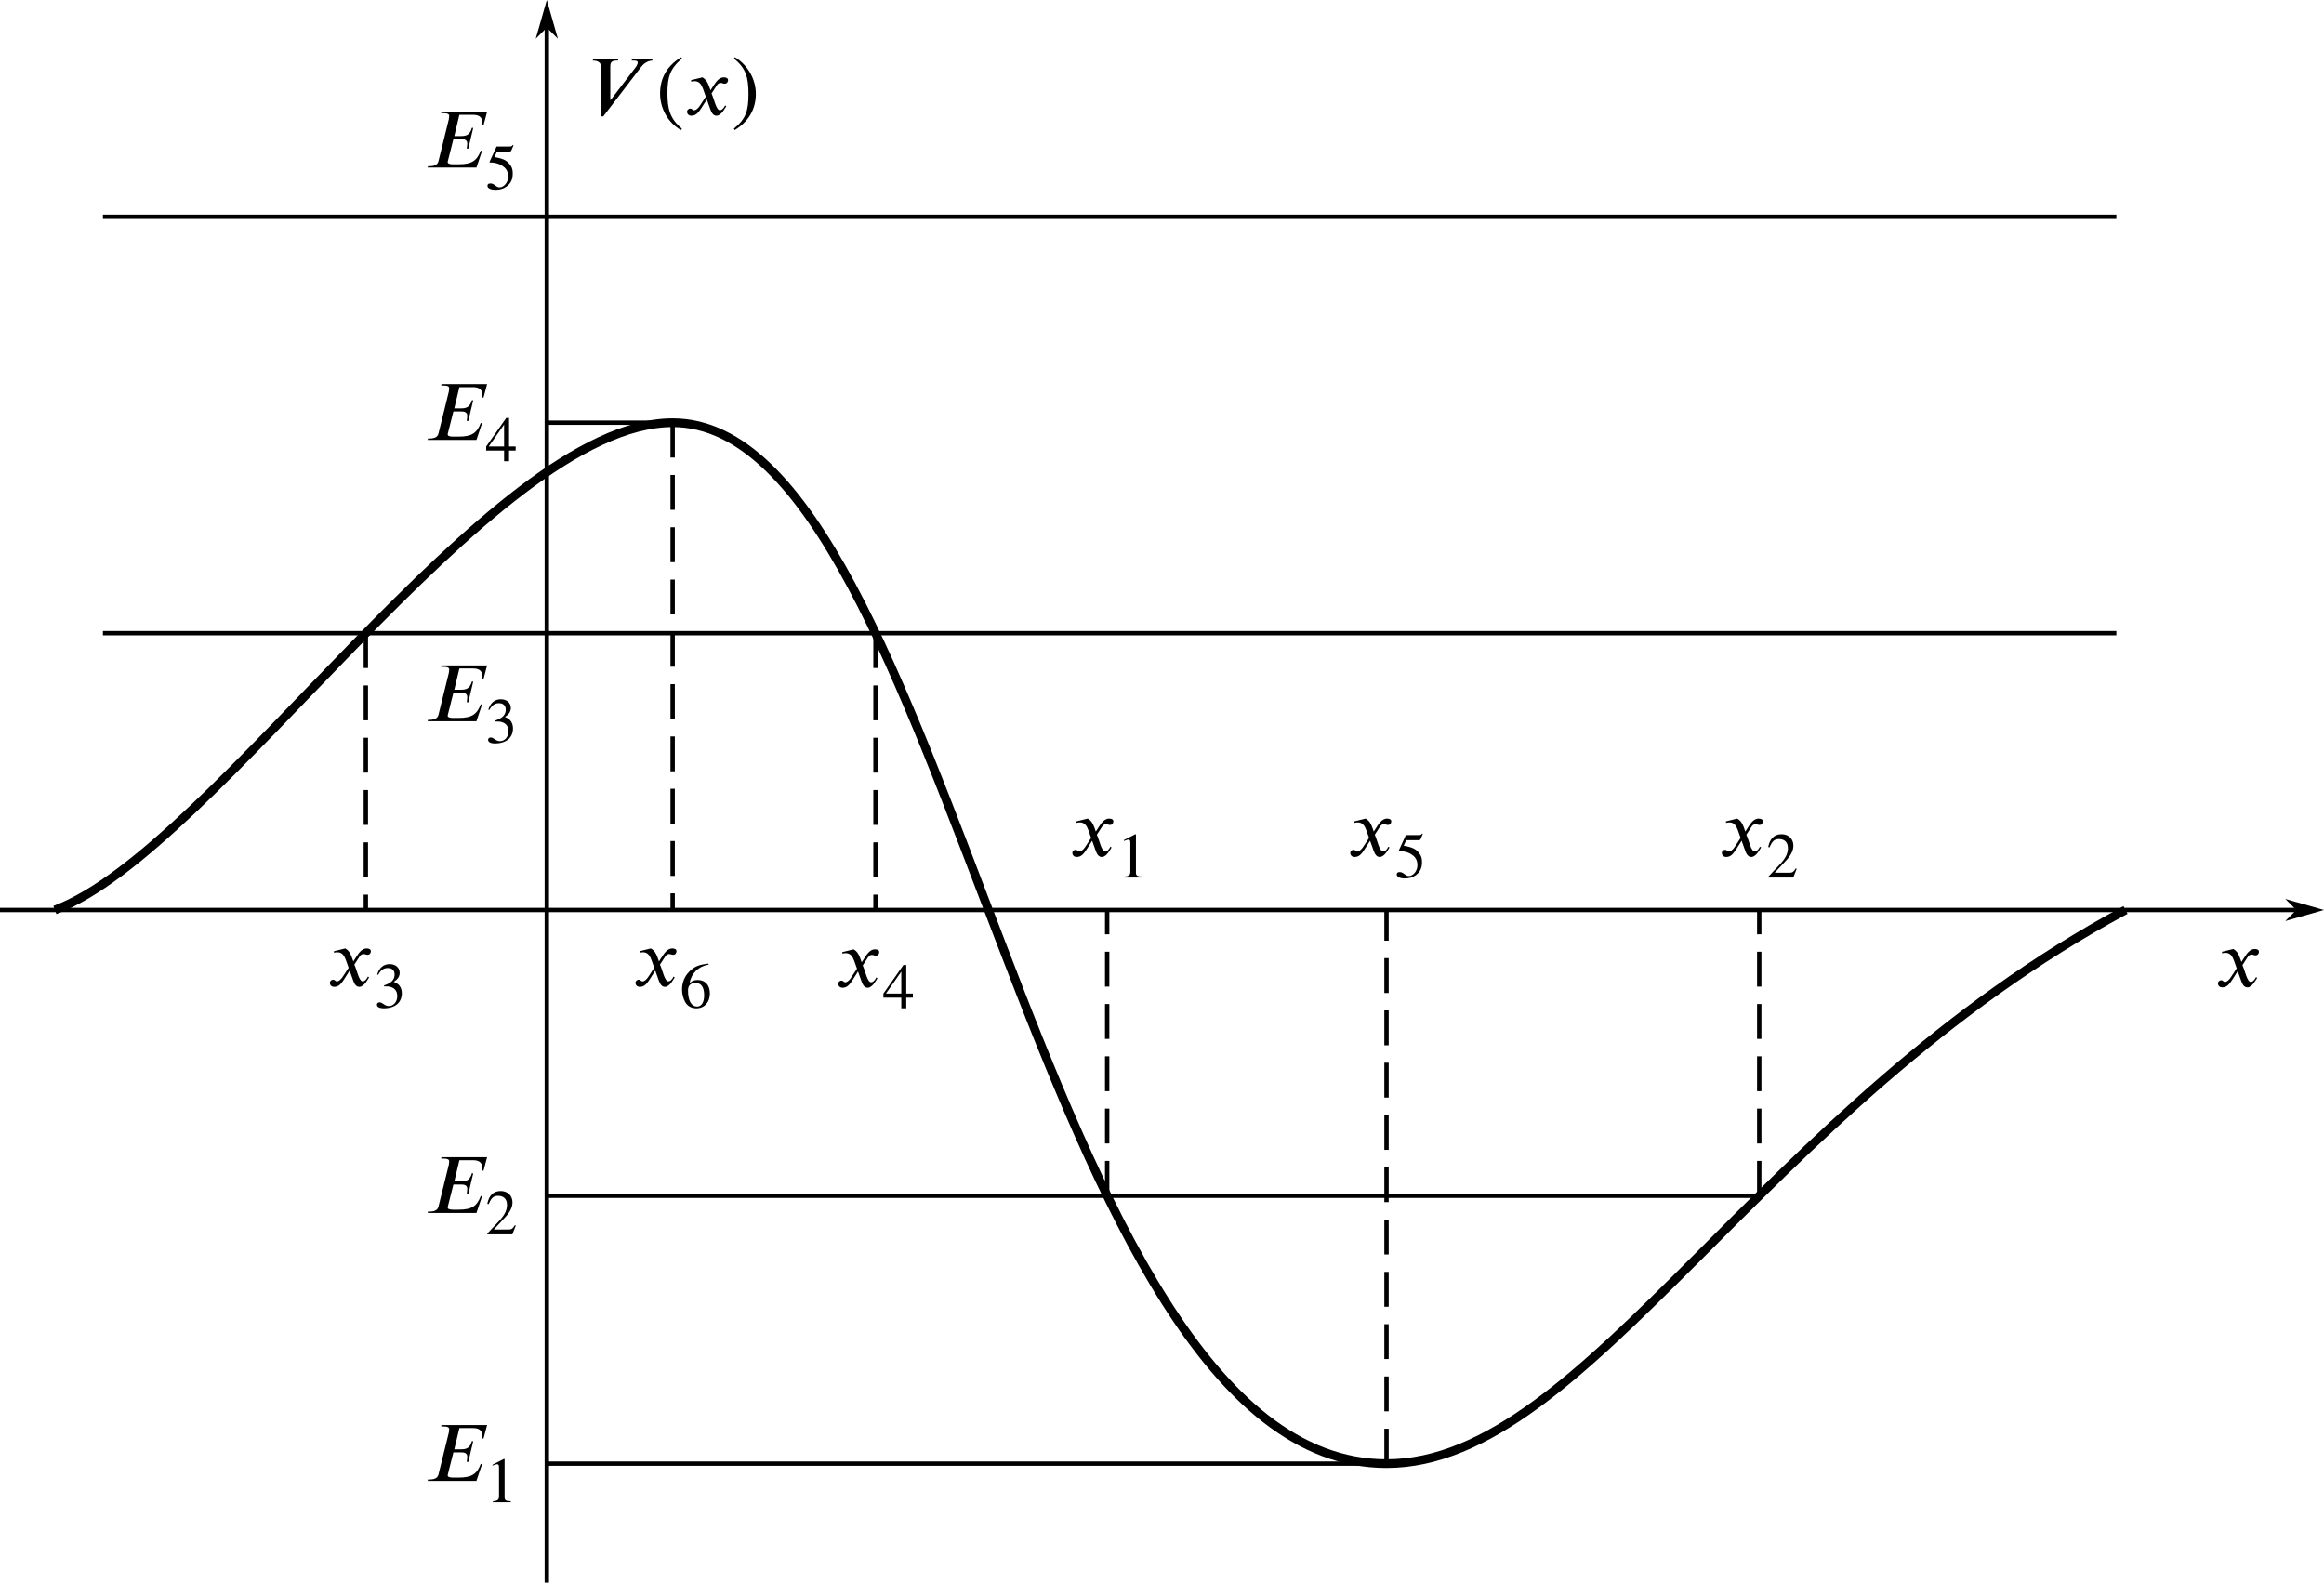
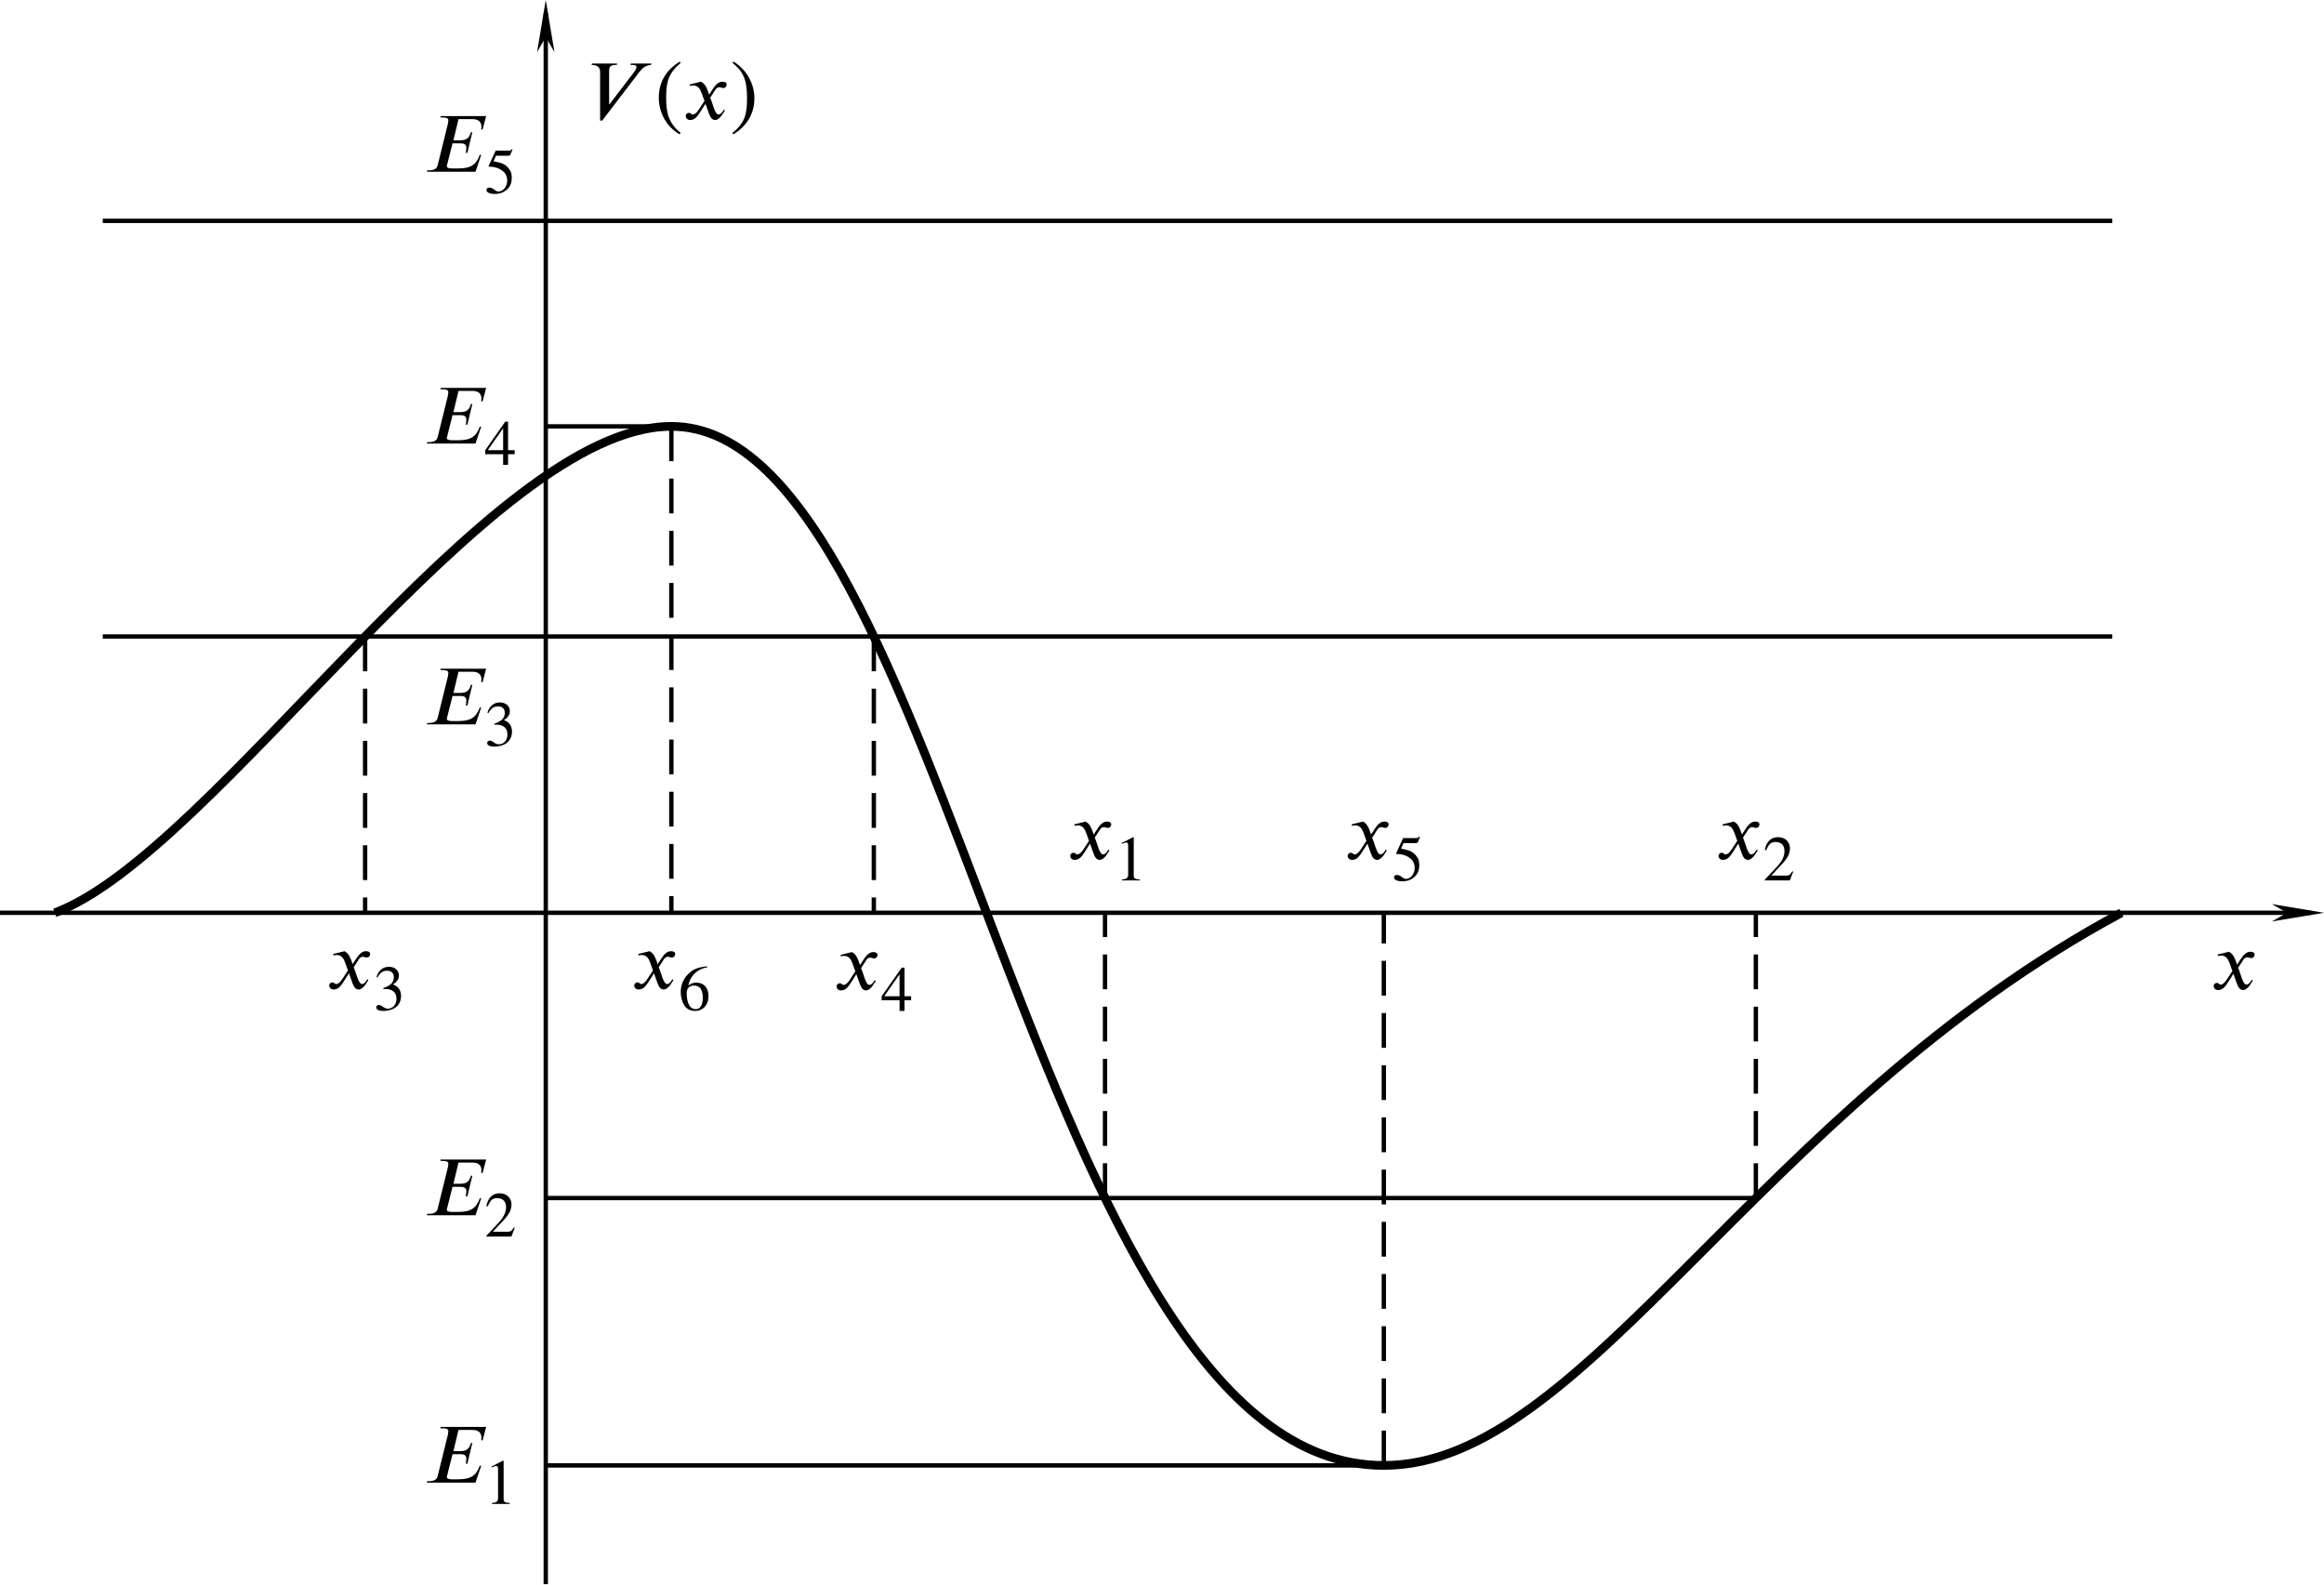
- <svg xmlns="http://www.w3.org/2000/svg" version="1.1" id="svg1955" width="266.627" height="181.58" viewBox="0 0 266.627 181.58">
+ <svg xmlns="http://www.w3.org/2000/svg" version="1.1" id="svg1955" width="267.142" height="182.094" viewBox="0 0 267.142 182.094">
  <defs id="defs1959">
    <marker style="overflow:visible" id="marker2791" refX="0" refY="0" orient="auto">
      <path transform="matrix(-0.4,0,0,-0.4,-4,0)" style="fill:#000000;fill-opacity:1;fill-rule:evenodd;stroke:#000000;stroke-width:1pt;stroke-opacity:1" d="M 0,0 5,-5 -12.5,0 5,5 Z" id="path2789" />
    </marker>
    <marker style="overflow:visible" id="marker2781" refX="0" refY="0" orient="auto">
      <path transform="matrix(-0.4,0,0,-0.4,-4,0)" style="fill:#000000;fill-opacity:1;fill-rule:evenodd;stroke:#000000;stroke-width:1pt;stroke-opacity:1" d="M 0,0 5,-5 -12.5,0 5,5 Z" id="path2779" />
    </marker>
    <defs id="id-dde113f4-be2a-46f5-b527-d46ac6b3c85e">
      <g id="id-5a150e3b-6a0e-4b52-8771-e18fac0afc60">
        <symbol overflow="visible" id="id-da834f21-ef90-455c-b8d5-cbe20d9f3295">
          <path style="stroke:none;stroke-width:0" d="m 1.938,-0.703 h -1.25 v -5.781 h 1.25 z M 2.625,0 V -7.188 H 0 V 0 Z m 0,0" id="id-ee5105d6-e7b1-4404-b7cf-828a1e074291" />
        </symbol>
        <symbol overflow="visible" id="id-36bad221-7d39-4abb-a928-fcff75333943">
          <path style="stroke:none;stroke-width:0" d="M 7.984,-6.859 H 5.453 L 5.406,-6.688 H 5.625 c 0.391,0 0.531,0.078 0.531,0.234 0,0.219 -0.188,0.516 -0.391,0.766 l -2.938,3.844 H 2.781 v -4.109 c 0,-0.344 0.047,-0.734 0.734,-0.734 H 3.719 L 3.766,-6.859 H 0.672 L 0.625,-6.688 c 0.641,0 1.047,0.25 1.047,0.859 v 6 h 0.25 L 6.547,-5.875 C 6.828,-6.234 7.25,-6.641 7.938,-6.688 Z m 0,0" id="id-5cddceeb-8e4c-491f-a5b6-de7efaed81ab" />
        </symbol>
        <symbol overflow="visible" id="id-30f73c94-b4d5-427a-9f99-1af43ad58827">
          <path style="stroke:none;stroke-width:0" d="M 3.188,1.688 C 1.719,0.469 1.406,-0.719 1.406,-2.672 1.406,-4.703 1.734,-5.688 3.188,-6.938 L 3.094,-7.094 c -1.672,1 -2.594,2.5 -2.594,4.453 0,1.781 0.906,3.547 2.562,4.5 z m 0,0" id="id-5f905d10-bf42-45d9-ba74-758ae02cbfcf" />
        </symbol>
        <symbol overflow="visible" id="id-19671f7e-06d1-4d9f-84cd-4650bfdc68e6">
          <path style="stroke:none;stroke-width:0" d="M 3.203,-3.031 3,-3.594 C 2.859,-3.953 2.672,-4.375 2.203,-4.625 l -1.391,0.344 0.031,0.188 c 0.109,-0.047 0.266,-0.062 0.406,-0.062 0.578,0 0.844,0.422 1.031,0.938 L 2.625,-2.25 1.938,-1.203 c -0.328,0.516 -0.609,0.625 -0.734,0.625 -0.266,0 -0.219,-0.203 -0.484,-0.203 -0.266,0 -0.406,0.219 -0.406,0.375 0,0.234 0.172,0.5 0.547,0.5 0.594,0 0.891,-0.453 1.234,-0.969 L 2.75,-1.906 3.172,-0.719 C 3.312,-0.344 3.5,0.094 3.938,0.094 c 0.609,0 1.078,-1 1.203,-1.172 L 5,-1.172 c -0.219,0.453 -0.469,0.594 -0.641,0.594 -0.469,0 -0.719,-1.422 -1.031,-2.062 L 3.906,-3.531 c 0.141,-0.234 0.266,-0.406 0.578,-0.406 0.172,0 0.234,0.094 0.469,0.094 0.266,0 0.406,-0.234 0.406,-0.438 0,-0.219 -0.188,-0.344 -0.516,-0.344 -0.531,0 -0.891,0.453 -1.172,0.875 z m 0,0" id="id-74ae0ad6-86c5-4901-8716-8e657ae19f47" />
        </symbol>
        <symbol overflow="visible" id="id-42de9f3c-4264-4eec-9245-3579400d658b">
          <path style="stroke:none;stroke-width:0" d="m 0.297,-6.938 c 1.531,1.203 1.797,2.406 1.797,4.375 0,2.031 -0.297,3.031 -1.797,4.25 L 0.406,1.859 C 2.062,0.844 3,-0.656 3,-2.594 3,-4.375 2.031,-6.125 0.438,-7.094 Z m 0,0" id="id-99c6acf0-1e4f-41ed-a6f0-b6a3947eb8c5" />
        </symbol>
        <symbol overflow="visible" id="id-5687fc0d-19b1-4a70-b022-f71594adadaf">
          <path style="stroke:none;stroke-width:0" d="M 7.703,-6.859 H 2.094 L 2.062,-6.688 H 2.25 c 0.625,0 0.797,0.109 0.797,0.359 C 3.047,-6.25 3.031,-6.125 3,-5.938 l -1.266,5.125 C 1.656,-0.469 1.406,-0.172 0.641,-0.172 H 0.438 L 0.406,0 H 6.391 L 7.094,-2.078 H 6.922 C 6.469,-0.891 5.875,-0.406 4.219,-0.406 H 3.516 c -0.484,0 -0.656,-0.109 -0.656,-0.281 0,-0.031 0,-0.062 0.016,-0.094 L 3.562,-3.5 h 0.953 c 0.328,0 0.75,0.047 0.75,0.531 0,0.188 -0.047,0.5 -0.062,0.641 h 0.188 L 6,-4.875 H 5.828 c -0.234,0.859 -0.688,1 -1.328,1 H 3.672 l 0.625,-2.609 H 5.969 c 0.547,0 1.125,0.141 1.156,0.922 0,0.109 -0.016,0.234 -0.031,0.359 h 0.172 z m 0,0" id="id-c758fa77-a302-4045-af12-06cfe0655b6c" />
        </symbol>
        <symbol overflow="visible" id="id-c77e52f8-2b63-4ff0-8674-c33abdd82af7">
          <path style="stroke:none;stroke-width:0" d="m 1.453,-0.531 h -0.938 v -4.328 h 0.938 z M 1.969,0 V -5.391 H 0 V 0 Z m 0,0" id="id-2f39d5f6-13ff-4bcc-82bf-23a77f65cfe9" />
        </symbol>
        <symbol overflow="visible" id="id-3e6636c7-bf8b-4cbe-8bc5-6ae73ddc8a39">
          <path style="stroke:none;stroke-width:0" d="m 3.109,0 v -0.125 c -0.594,0 -0.75,-0.141 -0.75,-0.469 V -5.297 L 2.281,-5.328 0.875,-4.609 V -4.5 l 0.219,-0.078 c 0.141,-0.047 0.266,-0.094 0.344,-0.094 0.172,0 0.234,0.125 0.234,0.391 V -0.75 c 0,0.438 -0.156,0.594 -0.75,0.625 V 0 Z m 0,0" id="id-f6f82723-810e-4412-8259-c0cde9d0bb60" />
        </symbol>
        <symbol overflow="visible" id="id-43f25073-8742-4aa8-85eb-088e412ac697">
          <path style="stroke:none;stroke-width:0" d="M 3.734,-1.078 3.625,-1.125 C 3.359,-0.688 3.203,-0.594 2.859,-0.594 H 1.031 l 1.297,-1.391 c 0.703,-0.734 1,-1.328 1,-1.953 0,-0.781 -0.562,-1.391 -1.453,-1.391 -0.969,0 -1.469,0.656 -1.641,1.578 L 0.406,-3.719 C 0.719,-4.484 1,-4.734 1.562,-4.734 c 0.672,0 1.094,0.391 1.094,1.109 0,0.656 -0.281,1.266 -1.031,2.047 L 0.234,-0.094 V 0 H 3.312 Z m 0,0" id="id-0c089622-35ba-486a-8efb-5530c96b97ae" />
        </symbol>
        <symbol overflow="visible" id="id-ff534b23-acac-46d4-bb97-f5917d861787">
          <path style="stroke:none;stroke-width:0" d="M 0.484,-4.016 C 0.797,-4.594 1.172,-4.844 1.656,-4.844 2.172,-4.844 2.5,-4.578 2.5,-4.047 2.5,-3.562 2.25,-3.219 1.859,-3 1.703,-2.891 1.5,-2.812 1.203,-2.703 v 0.109 c 0.453,0 0.625,0.016 0.812,0.078 0.531,0.156 0.812,0.531 0.812,1.141 0,0.672 -0.438,1.203 -1.031,1.203 -0.219,0 -0.375,-0.047 -0.672,-0.25 C 0.906,-0.578 0.781,-0.625 0.641,-0.625 c -0.172,0 -0.312,0.125 -0.312,0.281 0,0.281 0.297,0.453 0.875,0.453 0.703,0 1.453,-0.234 1.828,-0.734 0.234,-0.297 0.359,-0.688 0.359,-1.094 0,-0.422 -0.125,-0.781 -0.344,-1.016 C 2.875,-2.906 2.734,-3.016 2.391,-3.156 2.922,-3.469 3.125,-3.859 3.125,-4.25 c 0,-0.641 -0.5,-1.078 -1.234,-1.078 -0.812,0 -1.312,0.531 -1.531,1.281 z m 0,0" id="id-45e99c66-084d-4983-90c7-636e94c49bf4" />
        </symbol>
        <symbol overflow="visible" id="id-a0c025c9-d06e-4b58-a652-7259dff88d9c">
          <path style="stroke:none;stroke-width:0" d="M 2.297,-1.812 H 0.406 l 1.891,-2.703 z m 1.422,0.5 v -0.5 H 2.906 V -5.328 H 2.562 L 0.094,-1.812 v 0.5 H 2.297 V 0 H 2.906 v -1.312 z m 0,0" id="id-62d7ff7b-dde1-47d5-b10e-0d302987a7ca" />
        </symbol>
        <symbol overflow="visible" id="id-23f44b46-a281-440c-9168-1ca3fff30c77">
          <path style="stroke:none;stroke-width:0" d="M 3.453,-5.359 3.375,-5.422 C 3.25,-5.25 3.188,-5.219 3,-5.219 H 1.375 l -0.859,1.875 c 0,0 -0.016,0.016 -0.016,0.031 0,0.047 0.031,0.062 0.094,0.062 0.766,0 1.312,0.25 1.688,0.562 0.344,0.281 0.516,0.672 0.516,1.172 0,0.688 -0.5,1.328 -1.062,1.328 -0.156,0 -0.328,-0.062 -0.547,-0.25 C 0.922,-0.641 0.781,-0.672 0.594,-0.672 0.375,-0.672 0.25,-0.578 0.25,-0.375 c 0,0.297 0.406,0.484 1,0.484 0.531,0 0.969,-0.125 1.328,-0.391 0.547,-0.391 0.781,-0.875 0.781,-1.625 0,-0.422 -0.078,-0.719 -0.281,-1 -0.453,-0.625 -0.844,-0.797 -1.969,-1.016 l 0.312,-0.672 h 1.531 c 0.125,0 0.188,-0.047 0.219,-0.094 z m 0,0" id="id-383acb2c-3e96-486a-9476-320682b67f5f" />
        </symbol>
        <symbol overflow="visible" id="id-0d228912-9d41-46fa-8507-f33b273fd3dc">
          <path style="stroke:none;stroke-width:0" d="m 2.984,-1.484 c 0,0.812 -0.297,1.375 -0.859,1.375 -0.75,0 -1.125,-0.781 -1.125,-1.984 0,-0.719 0.469,-0.922 0.906,-0.922 0.734,0 1.078,0.531 1.078,1.531 z m 0.531,-3.906 c -1.094,0.125 -1.719,0.312 -2.391,1.016 -0.562,0.578 -0.859,1.328 -0.859,2.172 0,0.562 0.156,1.109 0.375,1.516 0.266,0.5 0.766,0.797 1.391,0.797 0.516,0 0.969,-0.219 1.25,-0.578 0.266,-0.312 0.406,-0.75 0.406,-1.25 0,-1.016 -0.562,-1.656 -1.484,-1.656 -0.359,0 -0.625,0.062 -1,0.359 0.203,-1.188 1.094,-2.047 2.328,-2.25 z m 0,0" id="id-14625e45-a260-454c-a573-3ab5bd8fb5b5" />
        </symbol>
      </g>
    </defs>
+     <marker markerWidth="12" markerHeight="4" refX="3" refY="2" orient="auto" id="marker2640">
+       <path style="fill:#000000;stroke-width:0px" d="M 12,0 0,2 12,4 8.5,2 12,0" id="path2439" />
+     </marker>
+     <marker markerWidth="12" markerHeight="4" refX="9" refY="2" orient="auto" id="marker2649">
+       <path style="fill:#000000;stroke-width:0px" d="M 0,0 12,2 0,4 3.5,2 0,0" id="path2434" />
+     </marker>
+     <marker markerWidth="7.5" markerHeight="2.5" refX="3" refY="1.25" orient="auto" id="marker2622">
+       <path style="fill:#000000;stroke-width:0px" d="M 7.5,0 0,1.25 7.5,2.5 5.312,1.25 7.5,0" id="path2424" />
+     </marker>
+     <marker markerWidth="7.5" markerHeight="2.5" refX="4.5" refY="1.25" orient="auto" id="marker2631">
+       <path style="fill:#000000;stroke-width:0px" d="M 0,0 7.5,1.25 0,2.5 2.188,1.25 0,0" id="path2429" />
+     </marker>
  </defs>
-   <g id="g1963" transform="translate(-68.7729, -356.266)">
-     <path style="fill:none;stroke:#000000;stroke-width:0.5;stroke-linecap:butt;stroke-linejoin:miter;stroke-miterlimit:4;stroke-dasharray:none;stroke-opacity:1;marker-end:url(#marker2791)" d="M 131.508,537.846 V 357.251" id="path2528" />
-     <path style="fill:none;stroke:#000000;stroke-width:0.5;stroke-linecap:butt;stroke-linejoin:miter;stroke-miterlimit:4;stroke-dasharray:none;stroke-opacity:1;marker-end:url(#marker2781)" d="M 68.773,460.673 H 334.415" id="path2530" />
+   <g id="g1963" transform="translate(-68.77286,-355.7514)">
+     <path style="fill:none;stroke:#000000;stroke-width:0.5;stroke-linecap:butt;stroke-linejoin:miter;stroke-miterlimit:4;stroke-dasharray:none;stroke-opacity:1;marker-end:url(#marker2649)" d="M 131.508,537.846 V 357.251" id="path2528" />
+     <path style="fill:none;stroke:#000000;stroke-width:0.5;stroke-linecap:butt;stroke-linejoin:miter;stroke-miterlimit:4;stroke-dasharray:none;stroke-opacity:1;marker-end:url(#marker2649)" d="M 68.773,460.673 H 334.415" id="path2530" />
    <path style="fill:none;stroke:#000000;stroke-width:0.5;stroke-linecap:butt;stroke-linejoin:miter;stroke-miterlimit:4;stroke-dasharray:none;stroke-opacity:1" d="M 80.585,381.138 H 311.578" id="path2532" />
    <path style="fill:none;stroke:#000000;stroke-width:0.5;stroke-linecap:butt;stroke-linejoin:miter;stroke-miterlimit:4;stroke-dasharray:none;stroke-opacity:1" d="M 80.585,428.912 H 311.578" id="path2532-4" />
    <path style="fill:none;stroke:#000000;stroke-width:1px;stroke-linecap:butt;stroke-linejoin:miter;stroke-opacity:1" d="m 75.073,460.673 c 18.374,-6.825 49.872,-55.911 70.873,-55.911 31.763,0 41.432,119.434 81.897,119.434 23.109,0 42.786,-40.949 84.785,-63.523" id="path2554" />
    <path style="fill:none;stroke:#000000;stroke-width:0.5;stroke-linecap:butt;stroke-linejoin:miter;stroke-miterlimit:4;stroke-dasharray:none;stroke-opacity:1" d="M 227.843,524.196 H 131.508" id="path2556" />
    <path style="fill:none;stroke:#000000;stroke-width:0.5;stroke-linecap:butt;stroke-linejoin:miter;stroke-miterlimit:4;stroke-dasharray:none;stroke-opacity:1" d="M 270.608,493.463 H 131.508" id="path2558" />
    <path style="fill:none;stroke:#000000;stroke-width:0.5;stroke-linecap:butt;stroke-linejoin:miter;stroke-miterlimit:4;stroke-dasharray:none;stroke-opacity:1" d="M 145.945,404.762 H 131.508" id="path2560" />
    <path style="fill:none;stroke:#000000;stroke-width:0.5;stroke-linecap:butt;stroke-linejoin:miter;stroke-miterlimit:4;stroke-dasharray:4, 2;stroke-dashoffset:0;stroke-opacity:1" d="M 270.608,493.463 V 460.673" id="path2562" />
    <path style="fill:none;stroke:#000000;stroke-width:0.5;stroke-linecap:butt;stroke-linejoin:miter;stroke-miterlimit:4;stroke-dasharray:4, 2;stroke-dashoffset:0;stroke-opacity:1" d="M 227.843,524.196 V 460.673" id="path2564" />
    <path style="fill:none;stroke:#000000;stroke-width:0.5;stroke-linecap:butt;stroke-linejoin:miter;stroke-miterlimit:4;stroke-dasharray:4, 2;stroke-dashoffset:0;stroke-opacity:1" d="m 169.219,428.912 v 31.762" id="path2566" />
    <path style="fill:none;stroke:#000000;stroke-width:0.5;stroke-linecap:butt;stroke-linejoin:miter;stroke-miterlimit:4;stroke-dasharray:4, 2;stroke-dashoffset:0;stroke-opacity:1" d="m 145.945,404.762 v 55.911" id="path2568" />
    <path style="fill:none;stroke:#000000;stroke-width:0.5;stroke-linecap:butt;stroke-linejoin:miter;stroke-miterlimit:4;stroke-dasharray:4, 2;stroke-dashoffset:0;stroke-opacity:1" d="m 110.744,428.912 v 31.762" id="path2570" />
    <path style="fill:none;stroke:#000000;stroke-width:0.5;stroke-linecap:butt;stroke-linejoin:miter;stroke-miterlimit:4;stroke-dasharray:4, 2;stroke-dashoffset:0;stroke-opacity:1" d="M 195.796,493.463 V 460.673" id="path2572" />
    <g id="g6956" transform="translate(-32.024,3.149902)">
      <g style="fill:#000000;fill-opacity:1" id="id-39af14fa-7436-4380-9687-4137fbc9cb15" transform="matrix(0.933331,0,0,0.933331,23.76959,240.5263)">
        <g transform="translate(154.768,134.765)" id="g6468">
          <path style="stroke:none;stroke-width:0" d="M 7.984,-6.859 H 5.453 L 5.406,-6.688 H 5.625 c 0.391,0 0.531,0.078 0.531,0.234 0,0.219 -0.188,0.516 -0.391,0.766 l -2.938,3.844 H 2.781 v -4.109 c 0,-0.344 0.047,-0.734 0.734,-0.734 H 3.719 L 3.766,-6.859 H 0.672 L 0.625,-6.688 c 0.641,0 1.047,0.25 1.047,0.859 v 6 h 0.25 L 6.547,-5.875 C 6.828,-6.234 7.25,-6.641 7.938,-6.688 Z m 0,0" id="id-108b036f-2843-478b-9423-6bd9e496ccc7" />
        </g>
      </g>
      <g style="fill:#000000;fill-opacity:1" id="id-265470c7-7f7d-46a4-9ffb-c6d05bfea269" transform="matrix(0.933331,0,0,0.933331,23.76959,240.5263)">
        <g transform="translate(163.168,134.765)" id="g6472">
          <path style="stroke:none;stroke-width:0" d="M 3.188,1.688 C 1.719,0.469 1.406,-0.719 1.406,-2.672 1.406,-4.703 1.734,-5.688 3.188,-6.938 L 3.094,-7.094 c -1.672,1 -2.594,2.5 -2.594,4.453 0,1.781 0.906,3.547 2.562,4.5 z m 0,0" id="id-fb3a6180-f313-40f0-8307-6a9c790c9871" />
        </g>
        <g transform="translate(166.665,134.765)" id="g6475">
          <path style="stroke:none;stroke-width:0" d="M 3.203,-3.031 3,-3.594 C 2.859,-3.953 2.672,-4.375 2.203,-4.625 l -1.391,0.344 0.031,0.188 c 0.109,-0.047 0.266,-0.062 0.406,-0.062 0.578,0 0.844,0.422 1.031,0.938 L 2.625,-2.25 1.938,-1.203 c -0.328,0.516 -0.609,0.625 -0.734,0.625 -0.266,0 -0.219,-0.203 -0.484,-0.203 -0.266,0 -0.406,0.219 -0.406,0.375 0,0.234 0.172,0.5 0.547,0.5 0.594,0 0.891,-0.453 1.234,-0.969 L 2.75,-1.906 3.172,-0.719 C 3.312,-0.344 3.5,0.094 3.938,0.094 c 0.609,0 1.078,-1 1.203,-1.172 L 5,-1.172 c -0.219,0.453 -0.469,0.594 -0.641,0.594 -0.469,0 -0.719,-1.422 -1.031,-2.062 L 3.906,-3.531 c 0.141,-0.234 0.266,-0.406 0.578,-0.406 0.172,0 0.234,0.094 0.469,0.094 0.266,0 0.406,-0.234 0.406,-0.438 0,-0.219 -0.188,-0.344 -0.516,-0.344 -0.531,0 -0.891,0.453 -1.172,0.875 z m 0,0" id="id-c40be277-f2c3-4be0-b493-78e0b0edb069" />
        </g>
        <g transform="translate(172.44,134.765)" id="g6478">
          <path style="stroke:none;stroke-width:0" d="m 0.297,-6.938 c 1.531,1.203 1.797,2.406 1.797,4.375 0,2.031 -0.297,3.031 -1.797,4.25 L 0.406,1.859 C 2.062,0.844 3,-0.656 3,-2.594 3,-4.375 2.031,-6.125 0.438,-7.094 Z m 0,0" id="id-93359c10-5759-432a-8d94-f4b78e1d4ba0" />
        </g>
      </g>
    </g>
    <g id="g7044" transform="translate(-72.95973,159.8655)">
      <g style="fill:#000000;fill-opacity:1" id="id-ce516445-0f55-4476-8418-2bd4017e778c" transform="matrix(0.933331,0,0,0.933331,23.76959,240.5263)">
        <g transform="translate(178.561,134.765)" id="g6482">
          <path style="stroke:none;stroke-width:0" d="M 7.703,-6.859 H 2.094 L 2.062,-6.688 H 2.25 c 0.625,0 0.797,0.109 0.797,0.359 C 3.047,-6.25 3.031,-6.125 3,-5.938 l -1.266,5.125 C 1.656,-0.469 1.406,-0.172 0.641,-0.172 H 0.438 L 0.406,0 H 6.391 L 7.094,-2.078 H 6.922 C 6.469,-0.891 5.875,-0.406 4.219,-0.406 H 3.516 c -0.484,0 -0.656,-0.109 -0.656,-0.281 0,-0.031 0,-0.062 0.016,-0.094 L 3.562,-3.5 h 0.953 c 0.328,0 0.75,0.047 0.75,0.531 0,0.188 -0.047,0.5 -0.062,0.641 h 0.188 L 6,-4.875 H 5.828 c -0.234,0.859 -0.688,1 -1.328,1 H 3.672 l 0.625,-2.609 H 5.969 c 0.547,0 1.125,0.141 1.156,0.922 0,0.109 -0.016,0.234 -0.031,0.359 h 0.172 z m 0,0" id="id-0b87cec0-8a87-4986-87b0-abd453d950d3" />
        </g>
      </g>
      <g style="fill:#000000;fill-opacity:1" id="id-d3e309c7-947d-4610-b597-52e3a62a1d57" transform="matrix(0.933331,0,0,0.933331,23.76959,240.5263)">
        <g transform="translate(186.058,137.39)" id="g6486">
          <path style="stroke:none;stroke-width:0" d="m 3.109,0 v -0.125 c -0.594,0 -0.75,-0.141 -0.75,-0.469 V -5.297 L 2.281,-5.328 0.875,-4.609 V -4.5 l 0.219,-0.078 c 0.141,-0.047 0.266,-0.094 0.344,-0.094 0.172,0 0.234,0.125 0.234,0.391 V -0.75 c 0,0.438 -0.156,0.594 -0.75,0.625 V 0 Z m 0,0" id="id-c819cd5b-90e4-436f-9349-440de5ab2bcf" />
        </g>
      </g>
    </g>
    <g id="g7052" transform="translate(-86.54717,129.1322)">
      <g style="fill:#000000;fill-opacity:1" id="id-e472b29e-bbd2-41a8-bb32-ba2d44f684b9" transform="matrix(0.933331,0,0,0.933331,23.76959,240.5263)">
        <g transform="translate(193.119,134.765)" id="g6490">
          <path style="stroke:none;stroke-width:0" d="M 7.703,-6.859 H 2.094 L 2.062,-6.688 H 2.25 c 0.625,0 0.797,0.109 0.797,0.359 C 3.047,-6.25 3.031,-6.125 3,-5.938 l -1.266,5.125 C 1.656,-0.469 1.406,-0.172 0.641,-0.172 H 0.438 L 0.406,0 H 6.391 L 7.094,-2.078 H 6.922 C 6.469,-0.891 5.875,-0.406 4.219,-0.406 H 3.516 c -0.484,0 -0.656,-0.109 -0.656,-0.281 0,-0.031 0,-0.062 0.016,-0.094 L 3.562,-3.5 h 0.953 c 0.328,0 0.75,0.047 0.75,0.531 0,0.188 -0.047,0.5 -0.062,0.641 h 0.188 L 6,-4.875 H 5.828 c -0.234,0.859 -0.688,1 -1.328,1 H 3.672 l 0.625,-2.609 H 5.969 c 0.547,0 1.125,0.141 1.156,0.922 0,0.109 -0.016,0.234 -0.031,0.359 h 0.172 z m 0,0" id="id-a270f566-10fd-49d7-84de-b569863b917e" />
        </g>
      </g>
      <g style="fill:#000000;fill-opacity:1" id="id-2696f0e5-64d4-4a75-a9fc-beef89ae1f1c" transform="matrix(0.933331,0,0,0.933331,23.76959,240.5263)">
        <g transform="translate(200.616,137.39)" id="g6494">
          <path style="stroke:none;stroke-width:0" d="M 3.734,-1.078 3.625,-1.125 C 3.359,-0.688 3.203,-0.594 2.859,-0.594 H 1.031 l 1.297,-1.391 c 0.703,-0.734 1,-1.328 1,-1.953 0,-0.781 -0.562,-1.391 -1.453,-1.391 -0.969,0 -1.469,0.656 -1.641,1.578 L 0.406,-3.719 C 0.719,-4.484 1,-4.734 1.562,-4.734 c 0.672,0 1.094,0.391 1.094,1.109 0,0.656 -0.281,1.266 -1.031,2.047 L 0.234,-0.094 V 0 H 3.312 Z m 0,0" id="id-fe020443-20de-4756-b198-ae9745fe3f2a" />
        </g>
      </g>
    </g>
    <g id="g7060" transform="translate(-100.1346,72.71023)">
      <g style="fill:#000000;fill-opacity:1" id="id-bee9b36e-7fc8-4990-9c49-16b0b9c4eb32" transform="matrix(0.933331,0,0,0.933331,23.76959,240.5263)">
        <g transform="translate(207.677,134.765)" id="g6498">
          <path style="stroke:none;stroke-width:0" d="M 7.703,-6.859 H 2.094 L 2.062,-6.688 H 2.25 c 0.625,0 0.797,0.109 0.797,0.359 C 3.047,-6.25 3.031,-6.125 3,-5.938 l -1.266,5.125 C 1.656,-0.469 1.406,-0.172 0.641,-0.172 H 0.438 L 0.406,0 H 6.391 L 7.094,-2.078 H 6.922 C 6.469,-0.891 5.875,-0.406 4.219,-0.406 H 3.516 c -0.484,0 -0.656,-0.109 -0.656,-0.281 0,-0.031 0,-0.062 0.016,-0.094 L 3.562,-3.5 h 0.953 c 0.328,0 0.75,0.047 0.75,0.531 0,0.188 -0.047,0.5 -0.062,0.641 h 0.188 L 6,-4.875 H 5.828 c -0.234,0.859 -0.688,1 -1.328,1 H 3.672 l 0.625,-2.609 H 5.969 c 0.547,0 1.125,0.141 1.156,0.922 0,0.109 -0.016,0.234 -0.031,0.359 h 0.172 z m 0,0" id="id-9beab756-73e0-4889-a92d-7460780a71e8" />
        </g>
      </g>
      <g style="fill:#000000;fill-opacity:1" id="id-a6566f8e-2f7c-4b7c-b425-9ba244239a0e" transform="matrix(0.933331,0,0,0.933331,23.76959,240.5263)">
        <g transform="translate(215.174,137.39)" id="g6502">
          <path style="stroke:none;stroke-width:0" d="M 0.484,-4.016 C 0.797,-4.594 1.172,-4.844 1.656,-4.844 2.172,-4.844 2.5,-4.578 2.5,-4.047 2.5,-3.562 2.25,-3.219 1.859,-3 1.703,-2.891 1.5,-2.812 1.203,-2.703 v 0.109 c 0.453,0 0.625,0.016 0.812,0.078 0.531,0.156 0.812,0.531 0.812,1.141 0,0.672 -0.438,1.203 -1.031,1.203 -0.219,0 -0.375,-0.047 -0.672,-0.25 C 0.906,-0.578 0.781,-0.625 0.641,-0.625 c -0.172,0 -0.312,0.125 -0.312,0.281 0,0.281 0.297,0.453 0.875,0.453 0.703,0 1.453,-0.234 1.828,-0.734 0.234,-0.297 0.359,-0.688 0.359,-1.094 0,-0.422 -0.125,-0.781 -0.344,-1.016 C 2.875,-2.906 2.734,-3.016 2.391,-3.156 2.922,-3.469 3.125,-3.859 3.125,-4.25 c 0,-0.641 -0.5,-1.078 -1.234,-1.078 -0.812,0 -1.312,0.531 -1.531,1.281 z m 0,0" id="id-d14ef14a-7179-434d-80d1-075b6d6c6ac8" />
        </g>
      </g>
    </g>
    <g id="g7068" transform="translate(-113.7211,40.43173)">
      <g style="fill:#000000;fill-opacity:1" id="id-313bcfad-c89b-4750-ba9a-285c22ece6c5" transform="matrix(0.933331,0,0,0.933331,23.76959,240.5263)">
        <g transform="translate(222.234,134.765)" id="g6506">
          <path style="stroke:none;stroke-width:0" d="M 7.703,-6.859 H 2.094 L 2.062,-6.688 H 2.25 c 0.625,0 0.797,0.109 0.797,0.359 C 3.047,-6.25 3.031,-6.125 3,-5.938 l -1.266,5.125 C 1.656,-0.469 1.406,-0.172 0.641,-0.172 H 0.438 L 0.406,0 H 6.391 L 7.094,-2.078 H 6.922 C 6.469,-0.891 5.875,-0.406 4.219,-0.406 H 3.516 c -0.484,0 -0.656,-0.109 -0.656,-0.281 0,-0.031 0,-0.062 0.016,-0.094 L 3.562,-3.5 h 0.953 c 0.328,0 0.75,0.047 0.75,0.531 0,0.188 -0.047,0.5 -0.062,0.641 h 0.188 L 6,-4.875 H 5.828 c -0.234,0.859 -0.688,1 -1.328,1 H 3.672 l 0.625,-2.609 H 5.969 c 0.547,0 1.125,0.141 1.156,0.922 0,0.109 -0.016,0.234 -0.031,0.359 h 0.172 z m 0,0" id="id-8e7c1556-d98f-45ee-8ba0-91e69ffdec25" />
        </g>
      </g>
      <g style="fill:#000000;fill-opacity:1" id="id-f3d6b841-aff4-40ba-bd2c-8d0050734fde" transform="matrix(0.933331,0,0,0.933331,23.76959,240.5263)">
        <g transform="translate(229.731,137.39)" id="g6510">
          <path style="stroke:none;stroke-width:0" d="M 2.297,-1.812 H 0.406 l 1.891,-2.703 z m 1.422,0.5 v -0.5 H 2.906 V -5.328 H 2.562 L 0.094,-1.812 v 0.5 H 2.297 V 0 H 2.906 v -1.312 z m 0,0" id="id-f244afa8-eca1-4001-9a19-2716e251636e" />
        </g>
      </g>
    </g>
    <g id="g7076" transform="translate(-127.3085,9.187214)">
      <g style="fill:#000000;fill-opacity:1" id="id-8fdef8e8-61ee-4b94-b702-36fd94ea78f8" transform="matrix(0.933331,0,0,0.933331,23.76959,240.5263)">
        <g transform="translate(236.792,134.765)" id="g6514">
          <path style="stroke:none;stroke-width:0" d="M 7.703,-6.859 H 2.094 L 2.062,-6.688 H 2.25 c 0.625,0 0.797,0.109 0.797,0.359 C 3.047,-6.25 3.031,-6.125 3,-5.938 l -1.266,5.125 C 1.656,-0.469 1.406,-0.172 0.641,-0.172 H 0.438 L 0.406,0 H 6.391 L 7.094,-2.078 H 6.922 C 6.469,-0.891 5.875,-0.406 4.219,-0.406 H 3.516 c -0.484,0 -0.656,-0.109 -0.656,-0.281 0,-0.031 0,-0.062 0.016,-0.094 L 3.562,-3.5 h 0.953 c 0.328,0 0.75,0.047 0.75,0.531 0,0.188 -0.047,0.5 -0.062,0.641 h 0.188 L 6,-4.875 H 5.828 c -0.234,0.859 -0.688,1 -1.328,1 H 3.672 l 0.625,-2.609 H 5.969 c 0.547,0 1.125,0.141 1.156,0.922 0,0.109 -0.016,0.234 -0.031,0.359 h 0.172 z m 0,0" id="id-e11c3e51-dd41-4a9e-a6a8-21983c1c46e0" />
        </g>
      </g>
      <g style="fill:#000000;fill-opacity:1" id="id-d1aca449-ab82-452d-b0c9-cb4ae4b42931" transform="matrix(0.933331,0,0,0.933331,23.76959,240.5263)">
        <g transform="translate(244.289,137.39)" id="g6518">
          <path style="stroke:none;stroke-width:0" d="M 3.453,-5.359 3.375,-5.422 C 3.25,-5.25 3.188,-5.219 3,-5.219 H 1.375 l -0.859,1.875 c 0,0 -0.016,0.016 -0.016,0.031 0,0.047 0.031,0.062 0.094,0.062 0.766,0 1.312,0.25 1.688,0.562 0.344,0.281 0.516,0.672 0.516,1.172 0,0.688 -0.5,1.328 -1.062,1.328 -0.156,0 -0.328,-0.062 -0.547,-0.25 C 0.922,-0.641 0.781,-0.672 0.594,-0.672 0.375,-0.672 0.25,-0.578 0.25,-0.375 c 0,0.297 0.406,0.484 1,0.484 0.531,0 0.969,-0.125 1.328,-0.391 0.547,-0.391 0.781,-0.875 0.781,-1.625 0,-0.422 -0.078,-0.719 -0.281,-1 -0.453,-0.625 -0.844,-0.797 -1.969,-1.016 l 0.312,-0.672 h 1.531 c 0.125,0 0.188,-0.047 0.219,-0.094 z m 0,0" id="id-71c98f46-3e2f-42c6-9dff-750ddb758fee" />
        </g>
      </g>
    </g>
    <g style="fill:#000000;fill-opacity:1" id="id-4c995404-68fb-48f8-ada5-09319b174798" transform="matrix(0.933331,0,0,0.933331,88.34257,343.6856)">
      <g transform="translate(251.35,134.765)" id="g6522">
        <path style="stroke:none;stroke-width:0" d="M 3.203,-3.031 3,-3.594 C 2.859,-3.953 2.672,-4.375 2.203,-4.625 l -1.391,0.344 0.031,0.188 c 0.109,-0.047 0.266,-0.062 0.406,-0.062 0.578,0 0.844,0.422 1.031,0.938 L 2.625,-2.25 1.938,-1.203 c -0.328,0.516 -0.609,0.625 -0.734,0.625 -0.266,0 -0.219,-0.203 -0.484,-0.203 -0.266,0 -0.406,0.219 -0.406,0.375 0,0.234 0.172,0.5 0.547,0.5 0.594,0 0.891,-0.453 1.234,-0.969 L 2.75,-1.906 3.172,-0.719 C 3.312,-0.344 3.5,0.094 3.938,0.094 c 0.609,0 1.078,-1 1.203,-1.172 L 5,-1.172 c -0.219,0.453 -0.469,0.594 -0.641,0.594 -0.469,0 -0.719,-1.422 -1.031,-2.062 L 3.906,-3.531 c 0.141,-0.234 0.266,-0.406 0.578,-0.406 0.172,0 0.234,0.094 0.469,0.094 0.266,0 0.406,-0.234 0.406,-0.438 0,-0.219 -0.188,-0.344 -0.516,-0.344 -0.531,0 -0.891,0.453 -1.172,0.875 z m 0,0" id="id-5881f323-e4fb-48a2-b794-a69fb72f7b36" />
      </g>
    </g>
    <g id="g7084" transform="translate(-0.1731201,88.19725)">
      <g style="fill:#000000;fill-opacity:1" id="id-6a922a63-7598-4ec9-91a5-51f420eb2d5c" transform="matrix(0.933331,0,0,0.933331,23.76959,240.5263)">
        <g transform="translate(259.74,134.765)" id="g6526">
          <path style="stroke:none;stroke-width:0" d="M 3.203,-3.031 3,-3.594 C 2.859,-3.953 2.672,-4.375 2.203,-4.625 l -1.391,0.344 0.031,0.188 c 0.109,-0.047 0.266,-0.062 0.406,-0.062 0.578,0 0.844,0.422 1.031,0.938 L 2.625,-2.25 1.938,-1.203 c -0.328,0.516 -0.609,0.625 -0.734,0.625 -0.266,0 -0.219,-0.203 -0.484,-0.203 -0.266,0 -0.406,0.219 -0.406,0.375 0,0.234 0.172,0.5 0.547,0.5 0.594,0 0.891,-0.453 1.234,-0.969 L 2.75,-1.906 3.172,-0.719 C 3.312,-0.344 3.5,0.094 3.938,0.094 c 0.609,0 1.078,-1 1.203,-1.172 L 5,-1.172 c -0.219,0.453 -0.469,0.594 -0.641,0.594 -0.469,0 -0.719,-1.422 -1.031,-2.062 L 3.906,-3.531 c 0.141,-0.234 0.266,-0.406 0.578,-0.406 0.172,0 0.234,0.094 0.469,0.094 0.266,0 0.406,-0.234 0.406,-0.438 0,-0.219 -0.188,-0.344 -0.516,-0.344 -0.531,0 -0.891,0.453 -1.172,0.875 z m 0,0" id="id-e3a8d1f5-e7ac-4d35-be82-12fff2736225" />
        </g>
      </g>
      <g style="fill:#000000;fill-opacity:1" id="id-d5bd3901-ce65-4ca3-98f8-9e9ac617d2f3" transform="matrix(0.933331,0,0,0.933331,23.76959,240.5263)">
        <g transform="translate(265.524,137.39)" id="g6530">
          <path style="stroke:none;stroke-width:0" d="M 3.734,-1.078 3.625,-1.125 C 3.359,-0.688 3.203,-0.594 2.859,-0.594 H 1.031 l 1.297,-1.391 c 0.703,-0.734 1,-1.328 1,-1.953 0,-0.781 -0.562,-1.391 -1.453,-1.391 -0.969,0 -1.469,0.656 -1.641,1.578 L 0.406,-3.719 C 0.719,-4.484 1,-4.734 1.562,-4.734 c 0.672,0 1.094,0.391 1.094,1.109 0,0.656 -0.281,1.266 -1.031,2.047 L 0.234,-0.094 V 0 H 3.312 Z m 0,0" id="id-e0e1ff6f-105e-40c0-bc09-b2fb8619dd8d" />
        </g>
      </g>
    </g>
    <g id="g7092" transform="translate(-171.8612,103.097)">
      <g style="fill:#000000;fill-opacity:1" id="id-3eba4c06-80fc-4229-b0e1-655a06f1743c" transform="matrix(0.933331,0,0,0.933331,23.76959,240.5263)">
        <g transform="translate(272.585,134.765)" id="g6534">
          <path style="stroke:none;stroke-width:0" d="M 3.203,-3.031 3,-3.594 C 2.859,-3.953 2.672,-4.375 2.203,-4.625 l -1.391,0.344 0.031,0.188 c 0.109,-0.047 0.266,-0.062 0.406,-0.062 0.578,0 0.844,0.422 1.031,0.938 L 2.625,-2.25 1.938,-1.203 c -0.328,0.516 -0.609,0.625 -0.734,0.625 -0.266,0 -0.219,-0.203 -0.484,-0.203 -0.266,0 -0.406,0.219 -0.406,0.375 0,0.234 0.172,0.5 0.547,0.5 0.594,0 0.891,-0.453 1.234,-0.969 L 2.75,-1.906 3.172,-0.719 C 3.312,-0.344 3.5,0.094 3.938,0.094 c 0.609,0 1.078,-1 1.203,-1.172 L 5,-1.172 c -0.219,0.453 -0.469,0.594 -0.641,0.594 -0.469,0 -0.719,-1.422 -1.031,-2.062 L 3.906,-3.531 c 0.141,-0.234 0.266,-0.406 0.578,-0.406 0.172,0 0.234,0.094 0.469,0.094 0.266,0 0.406,-0.234 0.406,-0.438 0,-0.219 -0.188,-0.344 -0.516,-0.344 -0.531,0 -0.891,0.453 -1.172,0.875 z m 0,0" id="id-32fe8c28-e638-435a-b203-73de2728bb1c" />
        </g>
      </g>
      <g style="fill:#000000;fill-opacity:1" id="id-18c1b800-f5b8-467f-868d-b1da9bb2a0f3" transform="matrix(0.933331,0,0,0.933331,23.76959,240.5263)">
        <g transform="translate(278.36,137.39)" id="g6538">
          <path style="stroke:none;stroke-width:0" d="M 0.484,-4.016 C 0.797,-4.594 1.172,-4.844 1.656,-4.844 2.172,-4.844 2.5,-4.578 2.5,-4.047 2.5,-3.562 2.25,-3.219 1.859,-3 1.703,-2.891 1.5,-2.812 1.203,-2.703 v 0.109 c 0.453,0 0.625,0.016 0.812,0.078 0.531,0.156 0.812,0.531 0.812,1.141 0,0.672 -0.438,1.203 -1.031,1.203 -0.219,0 -0.375,-0.047 -0.672,-0.25 C 0.906,-0.578 0.781,-0.625 0.641,-0.625 c -0.172,0 -0.312,0.125 -0.312,0.281 0,0.281 0.297,0.453 0.875,0.453 0.703,0 1.453,-0.234 1.828,-0.734 0.234,-0.297 0.359,-0.688 0.359,-1.094 0,-0.422 -0.125,-0.781 -0.344,-1.016 C 2.875,-2.906 2.734,-3.016 2.391,-3.156 2.922,-3.469 3.125,-3.859 3.125,-4.25 c 0,-0.641 -0.5,-1.078 -1.234,-1.078 -0.812,0 -1.312,0.531 -1.531,1.281 z m 0,0" id="id-39c8c911-3402-4898-b6ec-f85a5fbdb80c" />
        </g>
      </g>
    </g>
    <g id="g7100" transform="translate(-125.5187,103.199)">
      <g style="fill:#000000;fill-opacity:1" id="id-7e6abb40-2996-4510-8c4c-fc48b1a35c2c" transform="matrix(0.933331,0,0,0.933331,23.76959,240.5263)">
        <g transform="translate(285.421,134.765)" id="g6542">
          <path style="stroke:none;stroke-width:0" d="M 3.203,-3.031 3,-3.594 C 2.859,-3.953 2.672,-4.375 2.203,-4.625 l -1.391,0.344 0.031,0.188 c 0.109,-0.047 0.266,-0.062 0.406,-0.062 0.578,0 0.844,0.422 1.031,0.938 L 2.625,-2.25 1.938,-1.203 c -0.328,0.516 -0.609,0.625 -0.734,0.625 -0.266,0 -0.219,-0.203 -0.484,-0.203 -0.266,0 -0.406,0.219 -0.406,0.375 0,0.234 0.172,0.5 0.547,0.5 0.594,0 0.891,-0.453 1.234,-0.969 L 2.75,-1.906 3.172,-0.719 C 3.312,-0.344 3.5,0.094 3.938,0.094 c 0.609,0 1.078,-1 1.203,-1.172 L 5,-1.172 c -0.219,0.453 -0.469,0.594 -0.641,0.594 -0.469,0 -0.719,-1.422 -1.031,-2.062 L 3.906,-3.531 c 0.141,-0.234 0.266,-0.406 0.578,-0.406 0.172,0 0.234,0.094 0.469,0.094 0.266,0 0.406,-0.234 0.406,-0.438 0,-0.219 -0.188,-0.344 -0.516,-0.344 -0.531,0 -0.891,0.453 -1.172,0.875 z m 0,0" id="id-1723197b-7e71-4ca8-89f6-7d7616711f97" />
        </g>
      </g>
      <g style="fill:#000000;fill-opacity:1" id="id-0a85b795-9301-4721-98eb-769b6218e56f" transform="matrix(0.933331,0,0,0.933331,23.76959,240.5263)">
        <g transform="translate(291.196,137.39)" id="g6546">
          <path style="stroke:none;stroke-width:0" d="M 2.297,-1.812 H 0.406 l 1.891,-2.703 z m 1.422,0.5 v -0.5 H 2.906 V -5.328 H 2.562 L 0.094,-1.812 v 0.5 H 2.297 V 0 H 2.906 v -1.312 z m 0,0" id="id-355c7688-499d-4f15-92b3-eecd179b51d3" />
        </g>
      </g>
    </g>
    <g id="g7108" transform="translate(-78.75055,88.19725)">
      <g style="fill:#000000;fill-opacity:1" id="id-0b3324f7-968b-49a1-ba10-4dc89f3fbb1c" transform="matrix(0.933331,0,0,0.933331,23.76959,240.5263)">
        <g transform="translate(298.256,134.765)" id="g6550">
          <path style="stroke:none;stroke-width:0" d="M 3.203,-3.031 3,-3.594 C 2.859,-3.953 2.672,-4.375 2.203,-4.625 l -1.391,0.344 0.031,0.188 c 0.109,-0.047 0.266,-0.062 0.406,-0.062 0.578,0 0.844,0.422 1.031,0.938 L 2.625,-2.25 1.938,-1.203 c -0.328,0.516 -0.609,0.625 -0.734,0.625 -0.266,0 -0.219,-0.203 -0.484,-0.203 -0.266,0 -0.406,0.219 -0.406,0.375 0,0.234 0.172,0.5 0.547,0.5 0.594,0 0.891,-0.453 1.234,-0.969 L 2.75,-1.906 3.172,-0.719 C 3.312,-0.344 3.5,0.094 3.938,0.094 c 0.609,0 1.078,-1 1.203,-1.172 L 5,-1.172 c -0.219,0.453 -0.469,0.594 -0.641,0.594 -0.469,0 -0.719,-1.422 -1.031,-2.062 L 3.906,-3.531 c 0.141,-0.234 0.266,-0.406 0.578,-0.406 0.172,0 0.234,0.094 0.469,0.094 0.266,0 0.406,-0.234 0.406,-0.438 0,-0.219 -0.188,-0.344 -0.516,-0.344 -0.531,0 -0.891,0.453 -1.172,0.875 z m 0,0" id="id-0ddcb460-579f-4e25-8a4a-56e579c78371" />
        </g>
      </g>
      <g style="fill:#000000;fill-opacity:1" id="id-fffd31bf-b491-4bde-9a6e-83f0c3916628" transform="matrix(0.933331,0,0,0.933331,23.76959,240.5263)">
        <g transform="translate(304.031,137.39)" id="g6554">
          <path style="stroke:none;stroke-width:0" d="M 3.453,-5.359 3.375,-5.422 C 3.25,-5.25 3.188,-5.219 3,-5.219 H 1.375 l -0.859,1.875 c 0,0 -0.016,0.016 -0.016,0.031 0,0.047 0.031,0.062 0.094,0.062 0.766,0 1.312,0.25 1.688,0.562 0.344,0.281 0.516,0.672 0.516,1.172 0,0.688 -0.5,1.328 -1.062,1.328 -0.156,0 -0.328,-0.062 -0.547,-0.25 C 0.922,-0.641 0.781,-0.672 0.594,-0.672 0.375,-0.672 0.25,-0.578 0.25,-0.375 c 0,0.297 0.406,0.484 1,0.484 0.531,0 0.969,-0.125 1.328,-0.391 0.547,-0.391 0.781,-0.875 0.781,-1.625 0,-0.422 -0.078,-0.719 -0.281,-1 -0.453,-0.625 -0.844,-0.797 -1.969,-1.016 l 0.312,-0.672 h 1.531 c 0.125,0 0.188,-0.047 0.219,-0.094 z m 0,0" id="id-f3bdffe5-d087-4fa2-b4f5-d0f70b762e0a" />
        </g>
      </g>
    </g>
    <g id="g7116" transform="translate(-172.7376,103.097)">
      <g style="fill:#000000;fill-opacity:1" id="id-791d79f3-31e4-4754-a896-57fd70f273d8" transform="matrix(0.933331,0,0,0.933331,23.76959,240.5263)">
        <g transform="translate(311.092,134.765)" id="g6558">
          <path style="stroke:none;stroke-width:0" d="M 3.203,-3.031 3,-3.594 C 2.859,-3.953 2.672,-4.375 2.203,-4.625 l -1.391,0.344 0.031,0.188 c 0.109,-0.047 0.266,-0.062 0.406,-0.062 0.578,0 0.844,0.422 1.031,0.938 L 2.625,-2.25 1.938,-1.203 c -0.328,0.516 -0.609,0.625 -0.734,0.625 -0.266,0 -0.219,-0.203 -0.484,-0.203 -0.266,0 -0.406,0.219 -0.406,0.375 0,0.234 0.172,0.5 0.547,0.5 0.594,0 0.891,-0.453 1.234,-0.969 L 2.75,-1.906 3.172,-0.719 C 3.312,-0.344 3.5,0.094 3.938,0.094 c 0.609,0 1.078,-1 1.203,-1.172 L 5,-1.172 c -0.219,0.453 -0.469,0.594 -0.641,0.594 -0.469,0 -0.719,-1.422 -1.031,-2.062 L 3.906,-3.531 c 0.141,-0.234 0.266,-0.406 0.578,-0.406 0.172,0 0.234,0.094 0.469,0.094 0.266,0 0.406,-0.234 0.406,-0.438 0,-0.219 -0.188,-0.344 -0.516,-0.344 -0.531,0 -0.891,0.453 -1.172,0.875 z m 0,0" id="id-76fba3a2-cef8-431c-9d2b-8decec82ba43" />
        </g>
      </g>
      <g style="fill:#000000;fill-opacity:1" id="id-ba67ae89-f989-47ac-97a5-2814fc5baa4b" transform="matrix(0.933331,0,0,0.933331,23.76959,240.5263)">
        <g transform="translate(316.867,137.39)" id="g6562">
          <path style="stroke:none;stroke-width:0" d="m 2.984,-1.484 c 0,0.812 -0.297,1.375 -0.859,1.375 -0.75,0 -1.125,-0.781 -1.125,-1.984 0,-0.719 0.469,-0.922 0.906,-0.922 0.734,0 1.078,0.531 1.078,1.531 z m 0.531,-3.906 c -1.094,0.125 -1.719,0.312 -2.391,1.016 -0.562,0.578 -0.859,1.328 -0.859,2.172 0,0.562 0.156,1.109 0.375,1.516 0.266,0.5 0.766,0.797 1.391,0.797 0.516,0 0.969,-0.219 1.25,-0.578 0.266,-0.312 0.406,-0.75 0.406,-1.25 0,-1.016 -0.562,-1.656 -1.484,-1.656 -0.359,0 -0.625,0.062 -1,0.359 0.203,-1.188 1.094,-2.047 2.328,-2.25 z m 0,0" id="id-1e216556-0308-4f1e-b8ec-92f667ecf851" />
        </g>
      </g>
    </g>
    <g id="g7124" transform="translate(-134.597,88.19725)">
      <g style="fill:#000000;fill-opacity:1" id="id-9f0ac42b-d444-4241-b276-a101319b010a" transform="matrix(0.933331,0,0,0.933331,23.76959,240.5263)">
        <g transform="translate(323.928,134.765)" id="g6566">
          <path style="stroke:none;stroke-width:0" d="M 3.203,-3.031 3,-3.594 C 2.859,-3.953 2.672,-4.375 2.203,-4.625 l -1.391,0.344 0.031,0.188 c 0.109,-0.047 0.266,-0.062 0.406,-0.062 0.578,0 0.844,0.422 1.031,0.938 L 2.625,-2.25 1.938,-1.203 c -0.328,0.516 -0.609,0.625 -0.734,0.625 -0.266,0 -0.219,-0.203 -0.484,-0.203 -0.266,0 -0.406,0.219 -0.406,0.375 0,0.234 0.172,0.5 0.547,0.5 0.594,0 0.891,-0.453 1.234,-0.969 L 2.75,-1.906 3.172,-0.719 C 3.312,-0.344 3.5,0.094 3.938,0.094 c 0.609,0 1.078,-1 1.203,-1.172 L 5,-1.172 c -0.219,0.453 -0.469,0.594 -0.641,0.594 -0.469,0 -0.719,-1.422 -1.031,-2.062 L 3.906,-3.531 c 0.141,-0.234 0.266,-0.406 0.578,-0.406 0.172,0 0.234,0.094 0.469,0.094 0.266,0 0.406,-0.234 0.406,-0.438 0,-0.219 -0.188,-0.344 -0.516,-0.344 -0.531,0 -0.891,0.453 -1.172,0.875 z m 0,0" id="id-7547299d-f5c7-4ad0-8df1-1c99365667f3" />
        </g>
      </g>
      <g style="fill:#000000;fill-opacity:1" id="id-a2135a6d-7923-4179-a2b5-e3e5761a05cf" transform="matrix(0.933331,0,0,0.933331,23.76959,240.5263)">
        <g transform="translate(329.703,137.39)" id="g6570">
          <path style="stroke:none;stroke-width:0" d="m 3.109,0 v -0.125 c -0.594,0 -0.75,-0.141 -0.75,-0.469 V -5.297 L 2.281,-5.328 0.875,-4.609 V -4.5 l 0.219,-0.078 c 0.141,-0.047 0.266,-0.094 0.344,-0.094 0.172,0 0.234,0.125 0.234,0.391 V -0.75 c 0,0.438 -0.156,0.594 -0.75,0.625 V 0 Z m 0,0" id="id-7ef25bc7-c3e8-471e-a2bd-132837c00b96" />
        </g>
      </g>
    </g>
  </g>
</svg>
